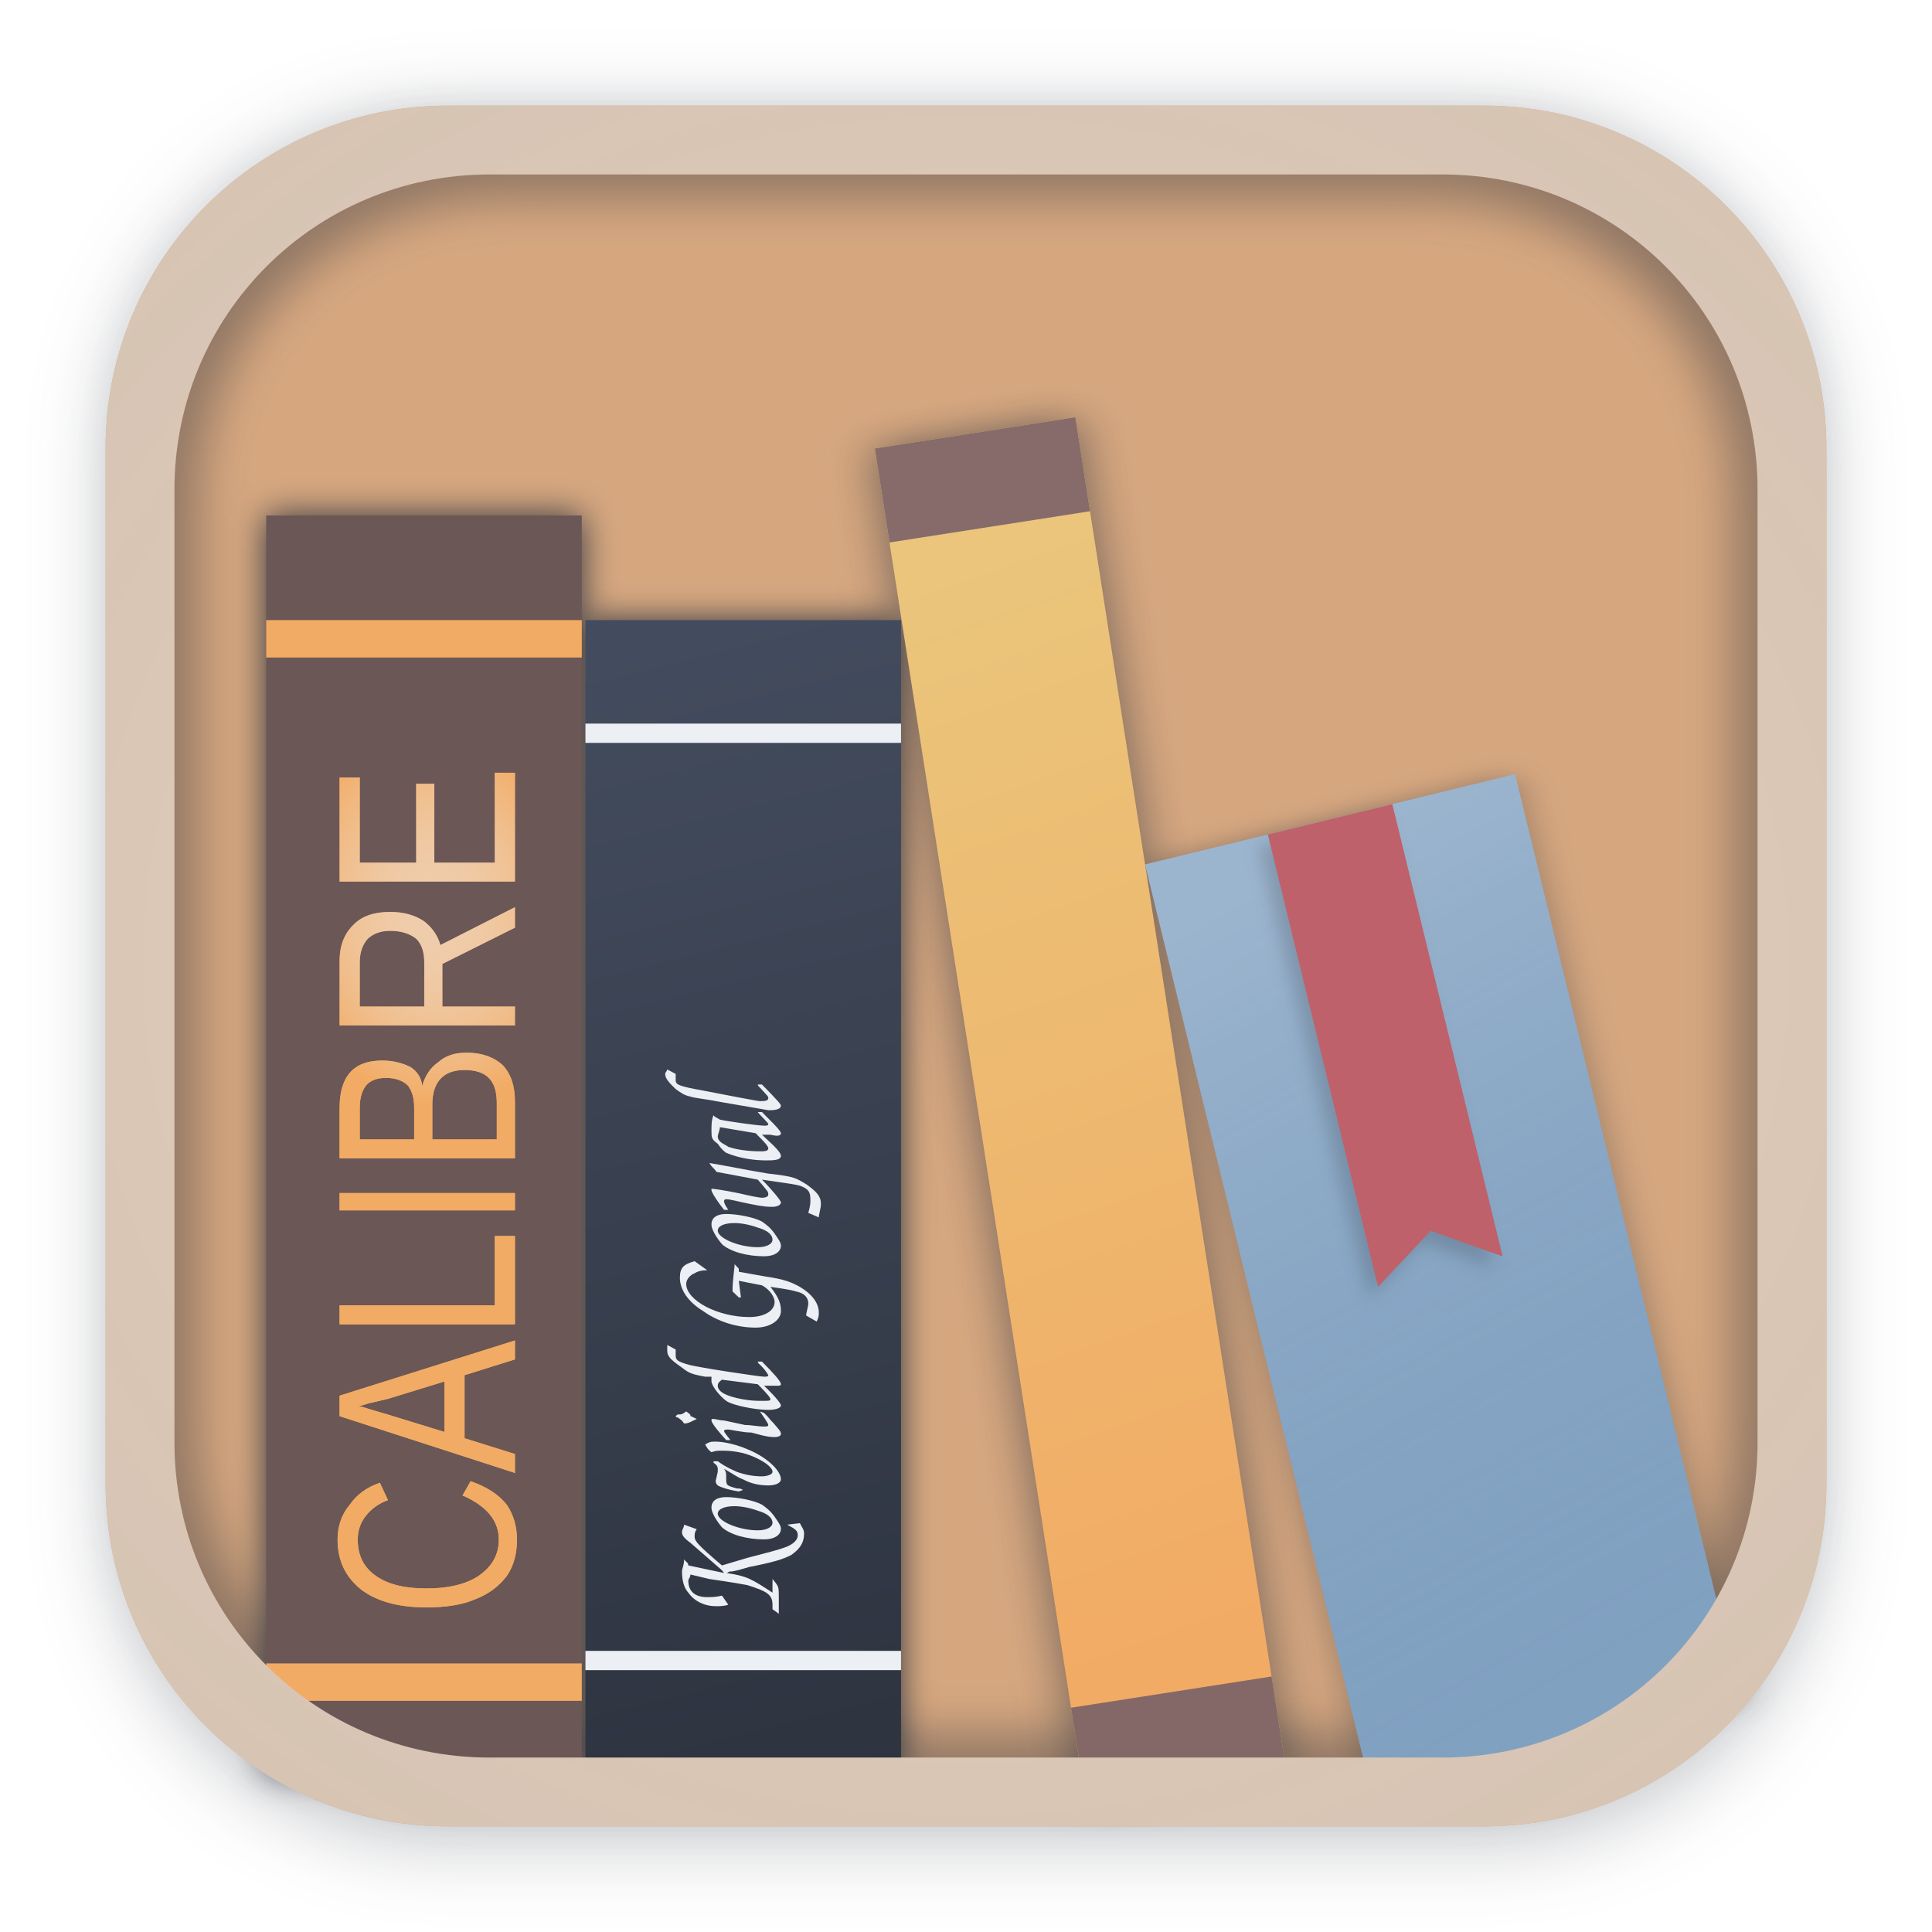
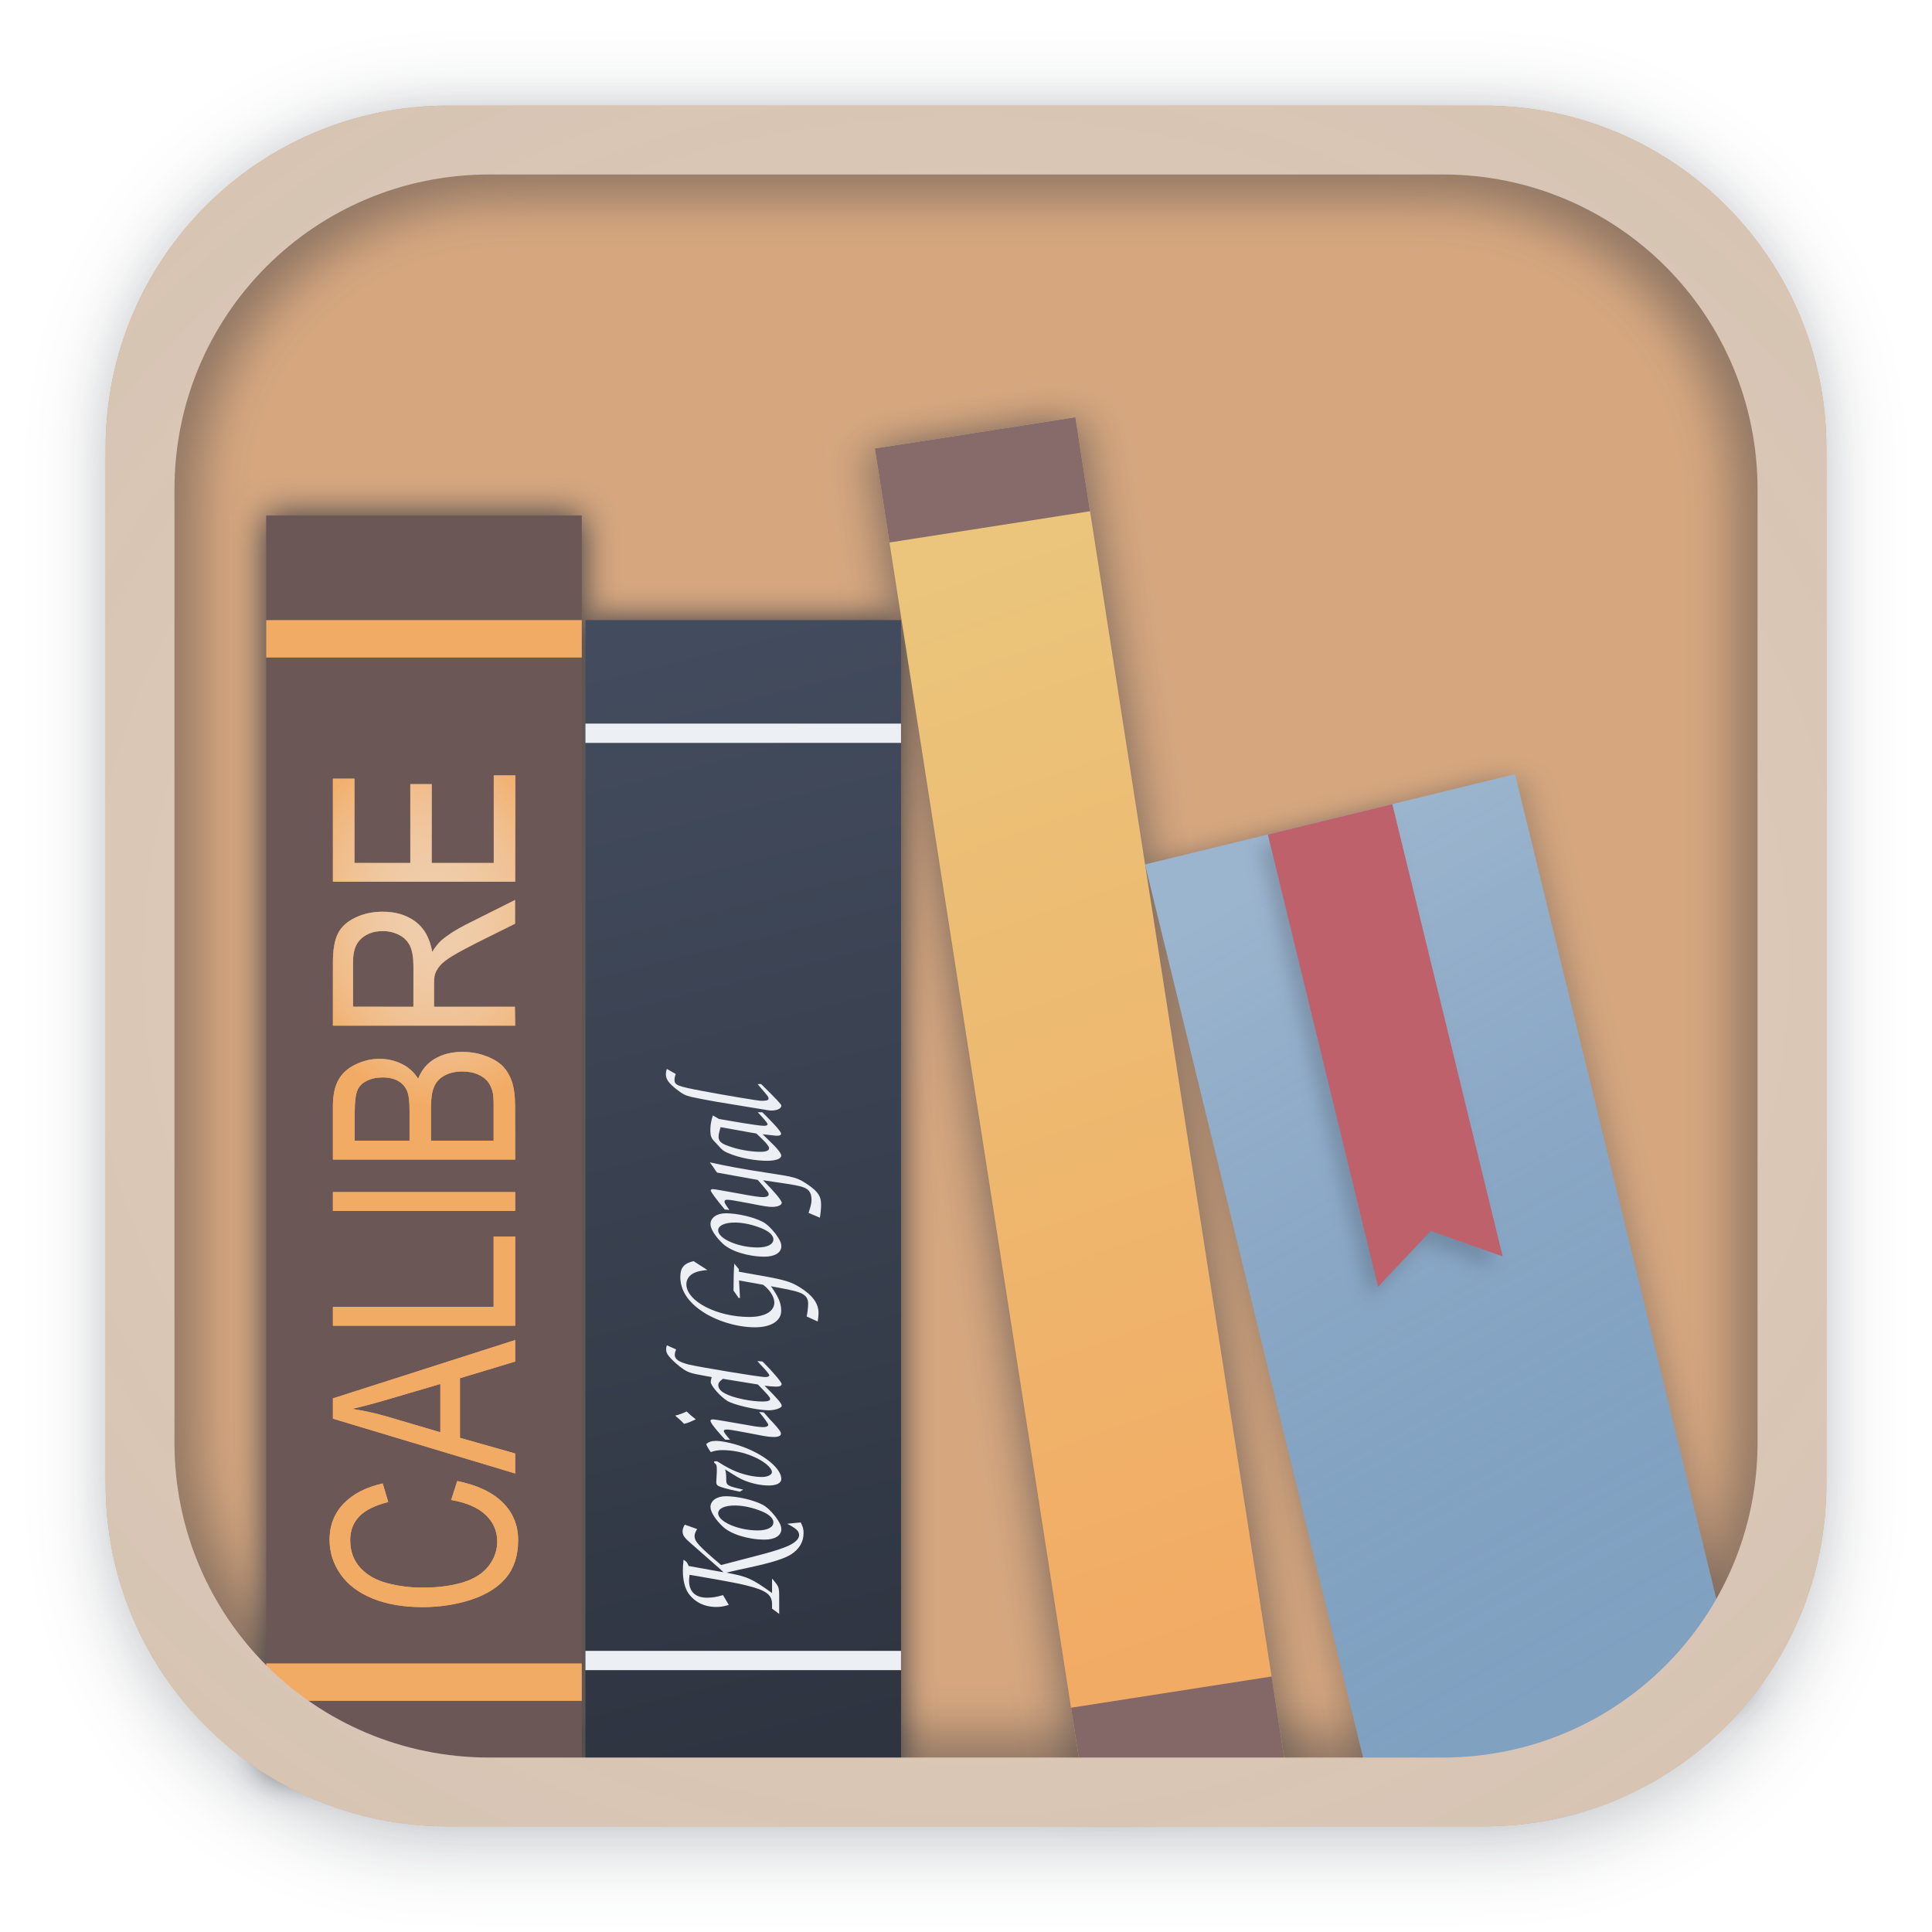
<svg xmlns="http://www.w3.org/2000/svg" width="64" height="64" version="1.1" viewBox="0 0 16.933 16.933">
  <defs>
    <filter id="filter1178" x="-.048" y="-.048" width="1.096" height="1.096" color-interpolation-filters="sRGB">
      <feGaussianBlur stdDeviation="0.307" />
    </filter>
    <radialGradient id="radialGradient20313" cx="32" cy="32" r="28.5" gradientTransform="matrix(2.5232 .0019465 -.0017655 2.2886 -48.684 -41.299)" gradientUnits="userSpaceOnUse">
      <stop stop-color="#2f3541" stop-opacity="0" offset="0" />
      <stop stop-color="#2e3440" stop-opacity=".15" offset="1" />
    </radialGradient>
    <filter id="filter20893" x="-.035" y="-.035" width="1.069" height="1.069" color-interpolation-filters="sRGB">
      <feGaussianBlur stdDeviation="0.211" />
    </filter>
    <radialGradient id="radialGradient45021" cx="-9.075" cy="3.723" r="4.12" gradientTransform="matrix(-.45755 .034999 -.03475 -.27818 -13.097 4.7178)" gradientUnits="userSpaceOnUse">
      <stop stop-color="#eceff4" stop-opacity=".5" offset="0" />
      <stop stop-color="#f2ab64" offset="1" />
    </radialGradient>
    <filter id="filter54388" x="-.132" y="-.033" width="1.264" height="1.066" color-interpolation-filters="sRGB">
      <feGaussianBlur stdDeviation="0.152" />
    </filter>
    <linearGradient id="linearGradient65090" x1="5.099" x2="7.439" y1="5.763" y2="15.198" gradientTransform="translate(.031718)" gradientUnits="userSpaceOnUse">
      <stop stop-color="#434c5e" offset="0" />
      <stop stop-color="#2e3440" offset="1" />
    </linearGradient>
    <filter id="filter65448" x="-.123" y="-.034" width="1.246" height="1.067" color-interpolation-filters="sRGB">
      <feGaussianBlur stdDeviation="0.142" />
    </filter>
    <linearGradient id="linearGradient80748" x1="6.971" x2="8.75" y1="6.254" y2="15.754" gradientUnits="userSpaceOnUse">
      <stop stop-color="#eac57b" offset="0" />
      <stop stop-color="#f2ab64" offset="1" />
    </linearGradient>
    <filter id="filter87786" x="-.257" y="-.038" width="1.514" height="1.076" color-interpolation-filters="sRGB">
      <feGaussianBlur stdDeviation="0.19" />
    </filter>
    <linearGradient id="linearGradient94665" x1="12.398" x2="14.35" y1="7.724" y2="14.817" gradientTransform="translate(-3.907 2.5759)" gradientUnits="userSpaceOnUse">
      <stop stop-color="#eceff4" stop-opacity=".25" offset="0" />
      <stop stop-color="#81a1c1" stop-opacity="0" offset="1" />
    </linearGradient>
    <filter id="filter95109" x="-.089" y="-.043" width="1.177" height="1.086" color-interpolation-filters="sRGB">
      <feGaussianBlur stdDeviation="0.076" />
    </filter>
    <filter id="filter95547" x="-.1" y="-.04" width="1.199" height="1.079" color-interpolation-filters="sRGB">
      <feGaussianBlur stdDeviation="0.139" />
    </filter>
  </defs>
  <rect transform="matrix(.99138 0 0 1 .072989 0)" x=".794" y=".905" width="15.346" height="15.346" rx="3.053" ry="3.053" fill="#2e3440" filter="url(#filter1178)" opacity=".2" stroke-linecap="round" stroke-linejoin="round" stroke-width="1.249" style="mix-blend-mode:normal" />
-   <g>
-     <rect x=".926" y=".926" width="15.081" height="15.081" rx="3" ry="3" fill="#d6a77f" stroke-linecap="round" stroke-linejoin="round" stroke-width="1.227" />
-     <rect transform="rotate(-13.717)" x="7.953" y="9.74" width="3.338" height="8.371" fill="#2e3440" filter="url(#filter95547)" opacity=".384" />
-     <rect transform="rotate(-8.8555)" x="6.971" y="5.064" width="1.779" height="12.005" fill="#2e3440" filter="url(#filter87786)" opacity=".62" />
-   </g>
+   <rect x=".926" y=".926" width="15.081" height="15.081" rx="3" ry="3" fill="#d6a77f" stroke-linecap="round" stroke-linejoin="round" stroke-width="1.227" />
+   <rect transform="rotate(-13.717)" x="7.953" y="9.74" width="3.338" height="8.371" fill="#2e3440" filter="url(#filter95547)" opacity=".384" />
+   <rect transform="rotate(-8.8555)" x="6.971" y="5.064" width="1.779" height="12.005" fill="#2e3440" filter="url(#filter87786)" opacity=".62" />
  <rect x=".012" y=".006" width="16.924" height="16.927" fill="none" opacity=".15" stroke-linecap="round" stroke-linejoin="round" stroke-width="1.052" />
  <g fill="#2e3440">
    <path d="m4.061 1.15c-1.613 0-2.911 1.298-2.911 2.911v8.811c0 1.613 1.298 2.911 2.911 2.911h8.811c1.613 0 2.911-1.298 2.911-2.911v-8.811c0-1.613-1.298-2.911-2.911-2.911zm0.352 0.585h8.107c1.484 0 2.678 1.194 2.678 2.678v8.107c0 1.484-1.194 2.678-2.678 2.678h-8.107c-1.484 0-2.678-1.194-2.678-2.678v-8.107c0-1.484 1.194-2.678 2.678-2.678z" filter="url(#filter20893)" opacity=".425" stroke-linecap="round" stroke-linejoin="round" stroke-width="1.227" />
    <rect x="2.333" y="4.518" width="2.766" height="11.017" filter="url(#filter54388)" />
    <rect x="5.131" y="5.435" width="2.766" height="10.099" filter="url(#filter65448)" />
  </g>
-   <g>
-     <rect x="2.333" y="4.518" width="2.766" height="11.017" fill="#6b5756" />
-     <rect x="2.333" y="14.579" width="2.766" height=".328" fill="#f2ab64" />
-     <rect x="5.131" y="5.435" width="2.766" height="10.099" fill="url(#linearGradient65090)" />
-   </g>
+   <rect x="2.333" y="4.518" width="2.766" height="11.017" fill="#6b5756" />
+   <rect x="2.333" y="14.579" width="2.766" height=".328" fill="#f2ab64" />
+   <rect x="5.131" y="5.435" width="2.766" height="10.099" fill="url(#linearGradient65090)" />
  <g fill="#eceff4">
    <rect x="5.131" y="14.469" width="2.766" height=".169" />
    <rect x="5.131" y="6.342" width="2.766" height=".169" />
-     <text transform="matrix(0 -.84697 1.1807 0 0 0)" x="-16.81" y="5.784" font-family="sans-serif" font-size="1.241px" font-weight="bold" letter-spacing="0px" stroke-width=".265" word-spacing="0px" style="line-height:1.25" xml:space="preserve">
-       <tspan x="-16.81" y="5.784" fill="#eceff4" font-family="'TeX Gyre Chorus'" font-weight="normal" stroke-width=".265">Kovid Goyal</tspan>
-     </text>
+     <g transform="matrix(0 -.84697 1.1807 0 0 0)" stroke-width=".265" aria-label="Kovid Goyal">
+       <path d="m-15.754 5.945-0.014-0.102c-0.048 0.068-0.076 0.089-0.118 0.089-0.043 0-0.087-0.036-0.123-0.102-0.036-0.067-0.053-0.109-0.117-0.287l-0.069-0.19c0.195-0.165 0.244-0.197 0.299-0.197 0.022 0 0.038 0.004 0.073 0.019l0.046-0.092c-0.031-0.012-0.047-0.016-0.069-0.016-0.04 0-0.066 0.012-0.123 0.06l-0.261 0.213c-0.004 0.004-0.019 0.015-0.04 0.031l0.065-0.259c0.036-0.01 0.046-0.016 0.065-0.038-0.056-0.004-0.082-0.005-0.113-0.005-0.098 0-0.177 0.014-0.232 0.04-0.093 0.046-0.144 0.119-0.144 0.208 0 0.032 5e-3 0.051 0.021 0.093l0.102-0.043c-0.02-0.048-0.027-0.079-0.027-0.118 0-0.087 0.062-0.134 0.177-0.134 0.014 0 0.034 0.001 0.06 0.004l-0.037 0.153c-0.038 0.155-0.056 0.22-0.076 0.277-0.048 0.138-0.094 0.182-0.19 0.182h-0.047l-0.055 0.053h0.17c0.109 0 0.112-0.001 0.196-0.053h-0.15c0.151-0.151 0.171-0.184 0.211-0.339 0.003 0.009 0.006 0.017 0.009 0.027 0.007 0.021 0.007 0.022 0.022 0.068l0.022 0.074c0.053 0.174 0.091 0.259 0.135 0.31 0.055 0.062 0.13 0.094 0.222 0.094 0.041 0 0.063-0.004 0.109-0.021z" />
+       <path d="m-15.483 5.388c0-0.067-0.046-0.114-0.112-0.114-0.05 0-0.129 0.036-0.202 0.091-0.079 0.06-0.135 0.189-0.135 0.311 0 0.076 0.042 0.124 0.108 0.124 0.035 0 0.069-0.012 0.127-0.042 0.062-0.035 0.103-0.066 0.125-0.096 0.05-0.067 0.089-0.189 0.089-0.274zm-0.096 0.067c0 0.052-0.017 0.117-0.048 0.177-0.035 0.071-0.079 0.109-0.127 0.109-0.051 0-0.083-0.046-0.083-0.117 0-0.144 0.091-0.293 0.177-0.293 0.05 0 0.081 0.048 0.081 0.123z" />
+       <path d="m-14.911 5.309c0-0.029-0.009-0.047-0.032-0.067-0.03 0.009-0.045 0.015-0.083 0.034 0.015 0.034 0.02 0.053 0.02 0.086 0 0.076-0.022 0.155-0.065 0.227-0.048 0.082-0.117 0.141-0.163 0.141-0.027 0-0.05-0.032-0.05-0.074 0-0.057 0.02-0.125 0.055-0.189 0.025-0.043 0.048-0.076 0.107-0.143 0.001-0.004 0.001-0.009 0.001-0.009 0-0.004 0-0.005-0.003-0.014h-0.012c-0.014 0.016-0.027 0.02-0.067 0.02h-0.03l-0.099-0.004c-0.024 0-0.036 0.004-0.043 0.014-0.016 0.02-0.036 0.072-0.061 0.16l0.021 0.026c0.006-0.019 0.012-0.036 0.014-0.042 0.027-0.078 0.036-0.086 0.103-0.084 0.05-0.001 0.063-0.002 0.093-0.009-0.072 0.081-0.093 0.107-0.11 0.135-0.036 0.06-0.057 0.13-0.057 0.191 0 0.057 0.026 0.092 0.067 0.092 0.098 0 0.227-0.103 0.313-0.249 0.048-0.082 0.082-0.181 0.082-0.242z" />
+       <path d="m-14.616 5.672 5e-3 -0.037c-0.061 0.037-0.122 0.068-0.133 0.068-0.014 0-0.024-0.015-0.024-0.035 0-0.045 0.015-0.092 0.026-0.139l0.038-0.158c0.006-0.026 0.016-0.066 0.016-0.081 0-0.01-0.004-0.016-0.015-0.016-0.029 0-0.158 0.084-0.195 0.109l-0.001 0.036c0.029-0.016 0.073-0.046 0.091-0.046 0.014 0 0.015 0.014 0.015 0.025 0 0.027-0.027 0.119-0.041 0.176-0.014 0.057-0.036 0.115-0.036 0.171 0 0.032 0.012 0.052 0.032 0.052 0.021 0 0.043-0.011 0.115-0.058 0.02-0.014 0.03-0.021 0.105-0.068zm0.009-0.576c-0.022-0.036-0.024-0.04-0.036-0.068-0.001-0.005-0.004-0.011-0.006-0.016-0.007 0.006-0.012 0.01-0.017 0.014-0.034 0.029-0.036 0.03-0.068 0.052 0.01 0.03 0.019 0.045 0.047 0.087l0.041-0.037c0.007-0.005 0.011-0.009 0.04-0.031z" />
+       <path d="m-14.089 5.66 5e-3 -0.038c-0.016 0.01-0.029 0.019-0.035 0.022-0.068 0.047-0.103 0.067-0.114 0.067-0.01 0-0.017-0.014-0.017-0.032 0-0.041 0.104-0.49 0.13-0.567 0.027-0.074 0.055-0.103 0.099-0.103 0.016 0 0.029 0.002 0.057 0.01l0.043-0.069c-0.019-0.004-0.029-0.005-0.04-0.005-0.03 0-0.046 0.005-0.074 0.021-0.031 0.017-0.073 0.05-0.108 0.082-0.061 0.058-0.065 0.067-0.097 0.195l-0.01 0.04c-0.022-0.005-0.041-0.007-0.051-0.007-0.038 0-0.145 0.067-0.195 0.122-0.042 0.048-0.098 0.223-0.098 0.309 0 0.047 0.025 0.096 0.047 0.096 0.024 0 0.078-0.034 0.208-0.128-0.006 0.031-0.01 0.067-0.01 0.089 0 0.025 0.01 0.038 0.027 0.038 0.02 0 0.128-0.066 0.231-0.14zm-0.238-0.034c-0.105 0.074-0.133 0.091-0.15 0.091s-0.026-0.019-0.026-0.055c0-0.041 0.007-0.088 0.022-0.143 0.036-0.125 0.084-0.187 0.148-0.187 0.022 0 0.038 0.009 0.065 0.034z" />
+       <path d="m-13.076 5.451c-0.05-0.004-0.164-0.006-0.279-0.006l-0.076 0.038v0.01l0.181-0.007-0.045 0.179c-0.052 0.05-0.127 0.083-0.184 0.083-0.092 0-0.149-0.072-0.149-0.185 0-0.242 0.164-0.468 0.338-0.468 0.051 0 0.094 0.021 0.118 0.058 0.016 0.025 0.022 0.046 0.03 0.098l0.092-0.103c-0.024-0.071-0.069-0.098-0.164-0.098-0.135 0-0.258 0.056-0.357 0.163-0.101 0.108-0.164 0.261-0.164 0.391 0 0.12 0.066 0.195 0.172 0.195 0.077 0 0.143-0.02 0.253-0.076-0.019 0.074-0.041 0.155-0.052 0.182-0.025 0.067-0.061 0.094-0.127 0.094-0.036 0-0.097-0.005-0.134-0.011l-0.052 0.082c0.045 0.005 0.065 0.006 0.089 0.006 0.099 0 0.184-0.045 0.266-0.14 0.053-0.061 0.076-0.113 0.112-0.257l0.048-0.194h0.026z" />
+       <path d="m-12.555 5.388c0-0.067-0.046-0.114-0.112-0.114-0.05 0-0.129 0.036-0.202 0.091-0.079 0.06-0.135 0.189-0.135 0.311 0 0.076 0.042 0.124 0.108 0.124 0.035 0 0.069-0.012 0.127-0.042 0.062-0.035 0.103-0.066 0.125-0.096 0.05-0.067 0.089-0.189 0.089-0.274zm-0.096 0.067c0 0.052-0.017 0.117-0.048 0.177-0.035 0.071-0.079 0.109-0.127 0.109-0.051 0-0.083-0.046-0.083-0.117 0-0.144 0.091-0.293 0.177-0.293 0.05 0 0.081 0.048 0.081 0.123z" />
+       <path d="m-12.029 5.269-0.035 0.019-0.043 0.021c-0.006 0.004-0.016 0.007-0.027 0.014l-0.076 0.302c-0.124 0.077-0.13 0.081-0.151 0.081-0.016 0-0.027-0.017-0.027-0.04 0-0.027 0.011-0.084 0.035-0.172 0.031-0.123 0.048-0.192 0.048-0.203 0-0.009-0.006-0.015-0.014-0.015-0.014 0-0.093 0.042-0.197 0.104l-0.004 0.034c0.058-0.03 0.072-0.036 0.086-0.036 0.012 0 0.019 0.007 0.019 0.019 0 0.022-0.009 0.06-0.038 0.169-0.03 0.108-0.036 0.135-0.036 0.168 0 0.04 0.019 0.069 0.043 0.069 0.024 0 0.123-0.06 0.233-0.139-0.047 0.227-0.047 0.227-0.062 0.273-0.02 0.063-0.06 0.087-0.14 0.087-0.036 0-0.063-0.005-0.136-0.022l-0.05 0.084c0.038 0.005 0.093 0.009 0.136 0.009 0.087 0 0.136-0.024 0.207-0.099 0.072-0.077 0.077-0.091 0.12-0.293 0.043-0.2 0.067-0.293 0.109-0.431z" />
+       <path d="m-11.51 5.661v-0.036c-0.024 0.015-0.105 0.073-0.125 0.073-0.012 0-0.015-0.016-0.015-0.027 0-0.046 0.056-0.273 0.071-0.334 5e-3 -0.007 0.03-0.038 0.036-0.045-0.042-0.011-0.097-0.019-0.146-0.019-0.083 0-0.092 0.009-0.149 0.048-0.034 0.024-0.065 0.037-0.088 0.074-0.062 0.097-0.086 0.222-0.086 0.3 0 0.037 0.01 0.104 0.053 0.104 0.046 0 0.158-0.093 0.222-0.138l-0.009 0.056c-0.007 0.042-0.015 0.081 0.015 0.081 0.031 0 0.185-0.113 0.221-0.139zm-0.22-0.046c-0.037 0.027-0.119 0.094-0.151 0.094s-0.038-0.034-0.038-0.063c0-0.079 0.025-0.17 0.057-0.233 0.021-0.043 0.041-0.079 0.097-0.079 0.031 0 0.069 0.009 0.101 0.015z" />
+       <path d="m-11.218 5.651v-0.027c-0.017 0.01-0.029 0.017-0.034 0.02-0.089 0.056-0.099 0.061-0.117 0.061-0.022 0-0.022-0.03-0.022-0.055 0-0.022 0.056-0.263 0.102-0.438 0.048-0.182 0.06-0.205 0.114-0.205 0.016 0 0.029 0.001 0.061 0.009l0.053-0.066c-0.026-0.006-0.04-0.007-0.056-0.007-0.05 0-0.089 0.02-0.149 0.073-0.055 0.05-0.068 0.068-0.084 0.113-0.01 0.03-0.037 0.13-0.05 0.185l-0.089 0.388c-0.001 0.007-0.003 0.015-0.003 0.022 0 0.038 0.015 0.076 0.052 0.076 0.012 0 0.065-0.036 0.221-0.149z" />
+     </g>
  </g>
-   <g>
-     <rect transform="rotate(-8.8555)" x="6.971" y="5.064" width="1.779" height="12.005" fill="url(#linearGradient80748)" />
-     <rect transform="rotate(-8.8555)" x="6.971" y="16.234" width="1.779" height=".834" fill="#836867" />
-     <rect transform="rotate(-13.717)" x="7.953" y="9.74" width="3.338" height="8.371" fill="#81a1c1" />
-     <rect transform="rotate(-13.717)" x="7.953" y="9.74" width="3.338" height="8.371" fill="url(#linearGradient94665)" />
+   <rect transform="rotate(-8.8555)" x="6.971" y="5.064" width="1.779" height="12.005" fill="url(#linearGradient80748)" />
+   <rect transform="rotate(-8.8555)" x="6.971" y="16.234" width="1.779" height=".834" fill="#836867" />
+   <rect transform="rotate(-13.717)" x="7.953" y="9.74" width="3.338" height="8.371" fill="#81a1c1" />
+   <rect transform="rotate(-13.717)" x="7.953" y="9.74" width="3.338" height="8.371" fill="url(#linearGradient94665)" />
+   <g stroke-linecap="round" stroke-linejoin="round">
+     <path d="m11.033 7.415 1.091-0.266 0.967 3.964-0.631-0.224-0.461 0.49z" fill="#2e3440" filter="url(#filter95109)" opacity=".231" stroke-width="1.244" />
+     <path d="m11.112 7.314 1.091-0.266 0.967 3.964-0.631-0.224-0.461 0.49z" fill="#bf616a" stroke-width="1.244" />
+     <path transform="scale(.26458)" d="m14.84 3.5c-6.282 0-11.34 5.058-11.34 11.34v34.322c0 6.282 5.058 11.338 11.34 11.338h34.322c6.282 0 11.338-5.056 11.338-11.338v-34.322c0-6.282-5.056-11.34-11.338-11.34h-34.322zm1.371 2.279h31.578c5.779 0 10.432 4.652 10.432 10.432v31.578c0 5.779-4.652 10.432-10.432 10.432h-31.578c-5.779 0-10.432-4.652-10.432-10.432v-31.578c0-5.779 4.652-10.432 10.432-10.432z" fill="#e5d0bd" stroke-width="4.639" />
+     <path transform="scale(.26458)" d="m14.84 3.5c-6.282 0-11.34 5.058-11.34 11.34v34.322c0 6.282 5.058 11.338 11.34 11.338h34.322c6.282 0 11.338-5.056 11.338-11.338v-34.322c0-6.282-5.056-11.34-11.338-11.34h-34.322zm1.371 2.279h31.578c5.779 0 10.432 4.652 10.432 10.432v31.578c0 5.779-4.652 10.432-10.432 10.432h-31.578c-5.779 0-10.432-4.652-10.432-10.432v-31.578c0-5.779 4.652-10.432 10.432-10.432z" fill="url(#radialGradient20313)" stroke-width="4.639" />
  </g>
-   <path d="m11.033 7.415 1.091-0.266 0.967 3.964-0.631-0.224-0.461 0.49z" fill="#2e3440" filter="url(#filter95109)" opacity=".231" stroke-linecap="round" stroke-linejoin="round" stroke-width="1.244" />
-   <path d="m11.112 7.314 1.091-0.266 0.967 3.964-0.631-0.224-0.461 0.49z" fill="#bf616a" stroke-linecap="round" stroke-linejoin="round" stroke-width="1.244" />
-   <g>
-     <path transform="scale(.26458)" d="m14.84 3.5c-6.282 0-11.34 5.058-11.34 11.34v34.322c0 6.282 5.058 11.338 11.34 11.338h34.322c6.282 0 11.338-5.056 11.338-11.338v-34.322c0-6.282-5.056-11.34-11.338-11.34h-34.322zm1.371 2.279h31.578c5.779 0 10.432 4.652 10.432 10.432v31.578c0 5.779-4.652 10.432-10.432 10.432h-31.578c-5.779 0-10.432-4.652-10.432-10.432v-31.578c0-5.779 4.652-10.432 10.432-10.432z" fill="#e5d0bd" stroke-linecap="round" stroke-linejoin="round" stroke-width="4.639" />
-     <path transform="scale(.26458)" d="m14.84 3.5c-6.282 0-11.34 5.058-11.34 11.34v34.322c0 6.282 5.058 11.338 11.34 11.338h34.322c6.282 0 11.338-5.056 11.338-11.338v-34.322c0-6.282-5.056-11.34-11.338-11.34h-34.322zm1.371 2.279h31.578c5.779 0 10.432 4.652 10.432 10.432v31.578c0 5.779-4.652 10.432-10.432 10.432h-31.578c-5.779 0-10.432-4.652-10.432-10.432v-31.578c0-5.779 4.652-10.432 10.432-10.432z" fill="url(#radialGradient20313)" stroke-linecap="round" stroke-linejoin="round" stroke-width="4.639" />
-     <rect x="2.333" y="5.435" width="2.766" height=".328" fill="#f2ab64" />
-     <text transform="matrix(0 -.8846 1.1305 0 0 0)" x="-16.021" y="3.994" fill="#f2ab64" font-family="sans-serif" font-size="1.974px" font-weight="bold" letter-spacing="0px" stroke-width=".265" word-spacing="0px" style="line-height:1.25" xml:space="preserve">
-       <tspan x="-16.021" y="3.994" fill="#f2ab64" font-family="Arial" font-weight="normal" stroke-width=".265">CALIBRE</tspan>
-     </text>
-     <text transform="matrix(0 -.8846 1.1305 0 0 0)" x="-16.021" y="3.994" fill="url(#radialGradient45021)" font-family="sans-serif" font-size="1.974px" font-weight="bold" letter-spacing="0px" stroke-width=".265" word-spacing="0px" style="line-height:1.25" xml:space="preserve">
-       <tspan x="-16.021" y="3.994" fill="url(#radialGradient45021)" font-family="Arial" font-weight="normal" stroke-width=".265">CALIBRE</tspan>
-     </text>
-     <rect transform="rotate(-8.8555)" x="6.971" y="5.064" width="1.779" height=".834" fill="#866b6a" />
+   <rect x="2.333" y="5.435" width="2.766" height=".328" fill="#f2ab64" />
+   <g transform="matrix(0 -.8846 1.1305 0 0 0)" fill="#f2ab64" stroke-width=".265" aria-label="CALIBRE">
+     <path d="m-14.861 3.498 0.187 0.047q-0.059 0.23-0.212 0.352-0.152 0.12-0.373 0.12-0.228 0-0.372-0.093-0.143-0.093-0.218-0.27-0.074-0.176-0.074-0.379 0-0.221 0.084-0.384 0.085-0.165 0.24-0.25 0.156-0.086 0.343-0.086 0.212 0 0.357 0.108 0.145 0.108 0.201 0.304l-0.184 0.043q-0.049-0.154-0.143-0.225-0.093-0.07-0.235-0.07-0.163 0-0.273 0.078-0.109 0.078-0.153 0.21-0.044 0.131-0.044 0.271 0 0.18 0.052 0.315 0.053 0.134 0.164 0.2t0.24 0.066q0.157 0 0.266-0.091 0.109-0.091 0.147-0.269z" />
+     <path d="m-14.599 3.994 0.543-1.413h0.201l0.578 1.413h-0.213l-0.165-0.428h-0.591l-0.155 0.428zm0.408-0.58h0.479l-0.147-0.391q-0.067-0.178-0.1-0.293-0.027 0.136-0.076 0.27z" />
+     <path d="m-13.135 3.994v-1.413h0.187v1.246h0.696v0.167z" />
+     <path d="m-11.998 3.994v-1.413h0.187v1.413z" />
+     <path d="m-11.489 3.994v-1.413h0.53q0.162 0 0.259 0.043 0.098 0.042 0.153 0.132 0.056 0.089 0.056 0.186 0 0.091-0.049 0.171-0.049 0.08-0.148 0.129 0.128 0.038 0.197 0.128 0.069 0.091 0.069 0.214 0 0.099-0.042 0.185-0.041 0.085-0.103 0.131-0.062 0.046-0.155 0.07-0.093 0.023-0.227 0.023zm0.187-0.819h0.305q0.124 0 0.178-0.016 0.071-0.021 0.107-0.07 0.037-0.049 0.037-0.123 0-0.07-0.034-0.123-0.034-0.054-0.096-0.073-0.063-0.02-0.215-0.02h-0.282zm0 0.652h0.352q0.091 0 0.127-0.007 0.065-0.012 0.108-0.039 0.043-0.027 0.071-0.078 0.028-0.052 0.028-0.119 0-0.079-0.04-0.137-0.04-0.059-0.113-0.082-0.071-0.024-0.206-0.024h-0.327z" />
+     <path d="m-10.162 3.994v-1.413h0.626q0.189 0 0.287 0.039 0.098 0.038 0.157 0.134 0.059 0.096 0.059 0.213 0 0.15-0.097 0.253-0.097 0.103-0.301 0.131 0.074 0.036 0.113 0.07 0.082 0.075 0.155 0.188l0.246 0.384h-0.235l-0.187-0.294q-0.082-0.127-0.135-0.195-0.053-0.067-0.095-0.094-0.041-0.027-0.085-0.038-0.032-0.007-0.104-0.007h-0.217v0.627zm0.187-0.789h0.402q0.128 0 0.2-0.026 0.072-0.027 0.11-0.085 0.038-0.059 0.038-0.127 0-0.1-0.073-0.165-0.072-0.065-0.229-0.065h-0.447z" />
+     <path d="m-8.736 3.994v-1.413h1.021v0.167h-0.835v0.433h0.781v0.166h-0.781v0.481h0.867v0.167z" />
  </g>
+   <g transform="matrix(0 -.8846 1.1305 0 0 0)" fill="url(#radialGradient45021)" stroke-width=".265" aria-label="CALIBRE">
+     <path d="m-14.861 3.498 0.187 0.047q-0.059 0.23-0.212 0.352-0.152 0.12-0.373 0.12-0.228 0-0.372-0.093-0.143-0.093-0.218-0.27-0.074-0.176-0.074-0.379 0-0.221 0.084-0.384 0.085-0.165 0.24-0.25 0.156-0.086 0.343-0.086 0.212 0 0.357 0.108t0.201 0.304l-0.184 0.043q-0.049-0.154-0.143-0.225-0.093-0.07-0.235-0.07-0.163 0-0.273 0.078-0.109 0.078-0.153 0.21-0.044 0.131-0.044 0.271 0 0.18 0.052 0.315 0.053 0.134 0.164 0.2t0.24 0.066q0.157 0 0.266-0.091t0.147-0.269z" />
+     <path d="m-14.599 3.994 0.543-1.413h0.201l0.578 1.413h-0.213l-0.165-0.428h-0.591l-0.155 0.428zm0.408-0.58h0.479l-0.147-0.391q-0.067-0.178-0.1-0.293-0.027 0.136-0.076 0.27z" />
+     <path d="m-13.135 3.994v-1.413h0.187v1.246h0.696v0.167z" />
+     <path d="m-11.998 3.994v-1.413h0.187v1.413z" />
+     <path d="m-11.489 3.994v-1.413h0.53q0.162 0 0.259 0.043 0.098 0.042 0.153 0.132 0.056 0.089 0.056 0.186 0 0.091-0.049 0.171-0.049 0.08-0.148 0.129 0.128 0.038 0.197 0.128 0.069 0.091 0.069 0.214 0 0.099-0.042 0.185-0.041 0.085-0.103 0.131-0.062 0.046-0.155 0.07-0.093 0.023-0.227 0.023zm0.187-0.819h0.305q0.124 0 0.178-0.016 0.071-0.021 0.107-0.07 0.037-0.049 0.037-0.123 0-0.07-0.034-0.123-0.034-0.054-0.096-0.073-0.063-0.02-0.215-0.02h-0.282zm0 0.652h0.352q0.091 0 0.127-0.007 0.065-0.012 0.108-0.039t0.071-0.078q0.028-0.052 0.028-0.119 0-0.079-0.04-0.137-0.04-0.059-0.113-0.082-0.071-0.024-0.206-0.024h-0.327z" />
+     <path d="m-10.162 3.994v-1.413h0.626q0.189 0 0.287 0.039 0.098 0.038 0.157 0.134 0.059 0.096 0.059 0.213 0 0.15-0.097 0.253-0.097 0.103-0.301 0.131 0.074 0.036 0.113 0.07 0.082 0.075 0.155 0.188l0.246 0.384h-0.235l-0.187-0.294q-0.082-0.127-0.135-0.195-0.053-0.067-0.095-0.094-0.041-0.027-0.085-0.038-0.032-0.007-0.104-0.007h-0.217v0.627zm0.187-0.789h0.402q0.128 0 0.2-0.026 0.072-0.027 0.11-0.085 0.038-0.059 0.038-0.127 0-0.1-0.073-0.165-0.072-0.065-0.229-0.065h-0.447z" />
+     <path d="m-8.736 3.994v-1.413h1.021v0.167h-0.835v0.433h0.781v0.166h-0.781v0.481h0.867v0.167z" />
+   </g>
+   <rect transform="rotate(-8.8555)" x="6.971" y="5.064" width="1.779" height=".834" fill="#866b6a" />
</svg>
